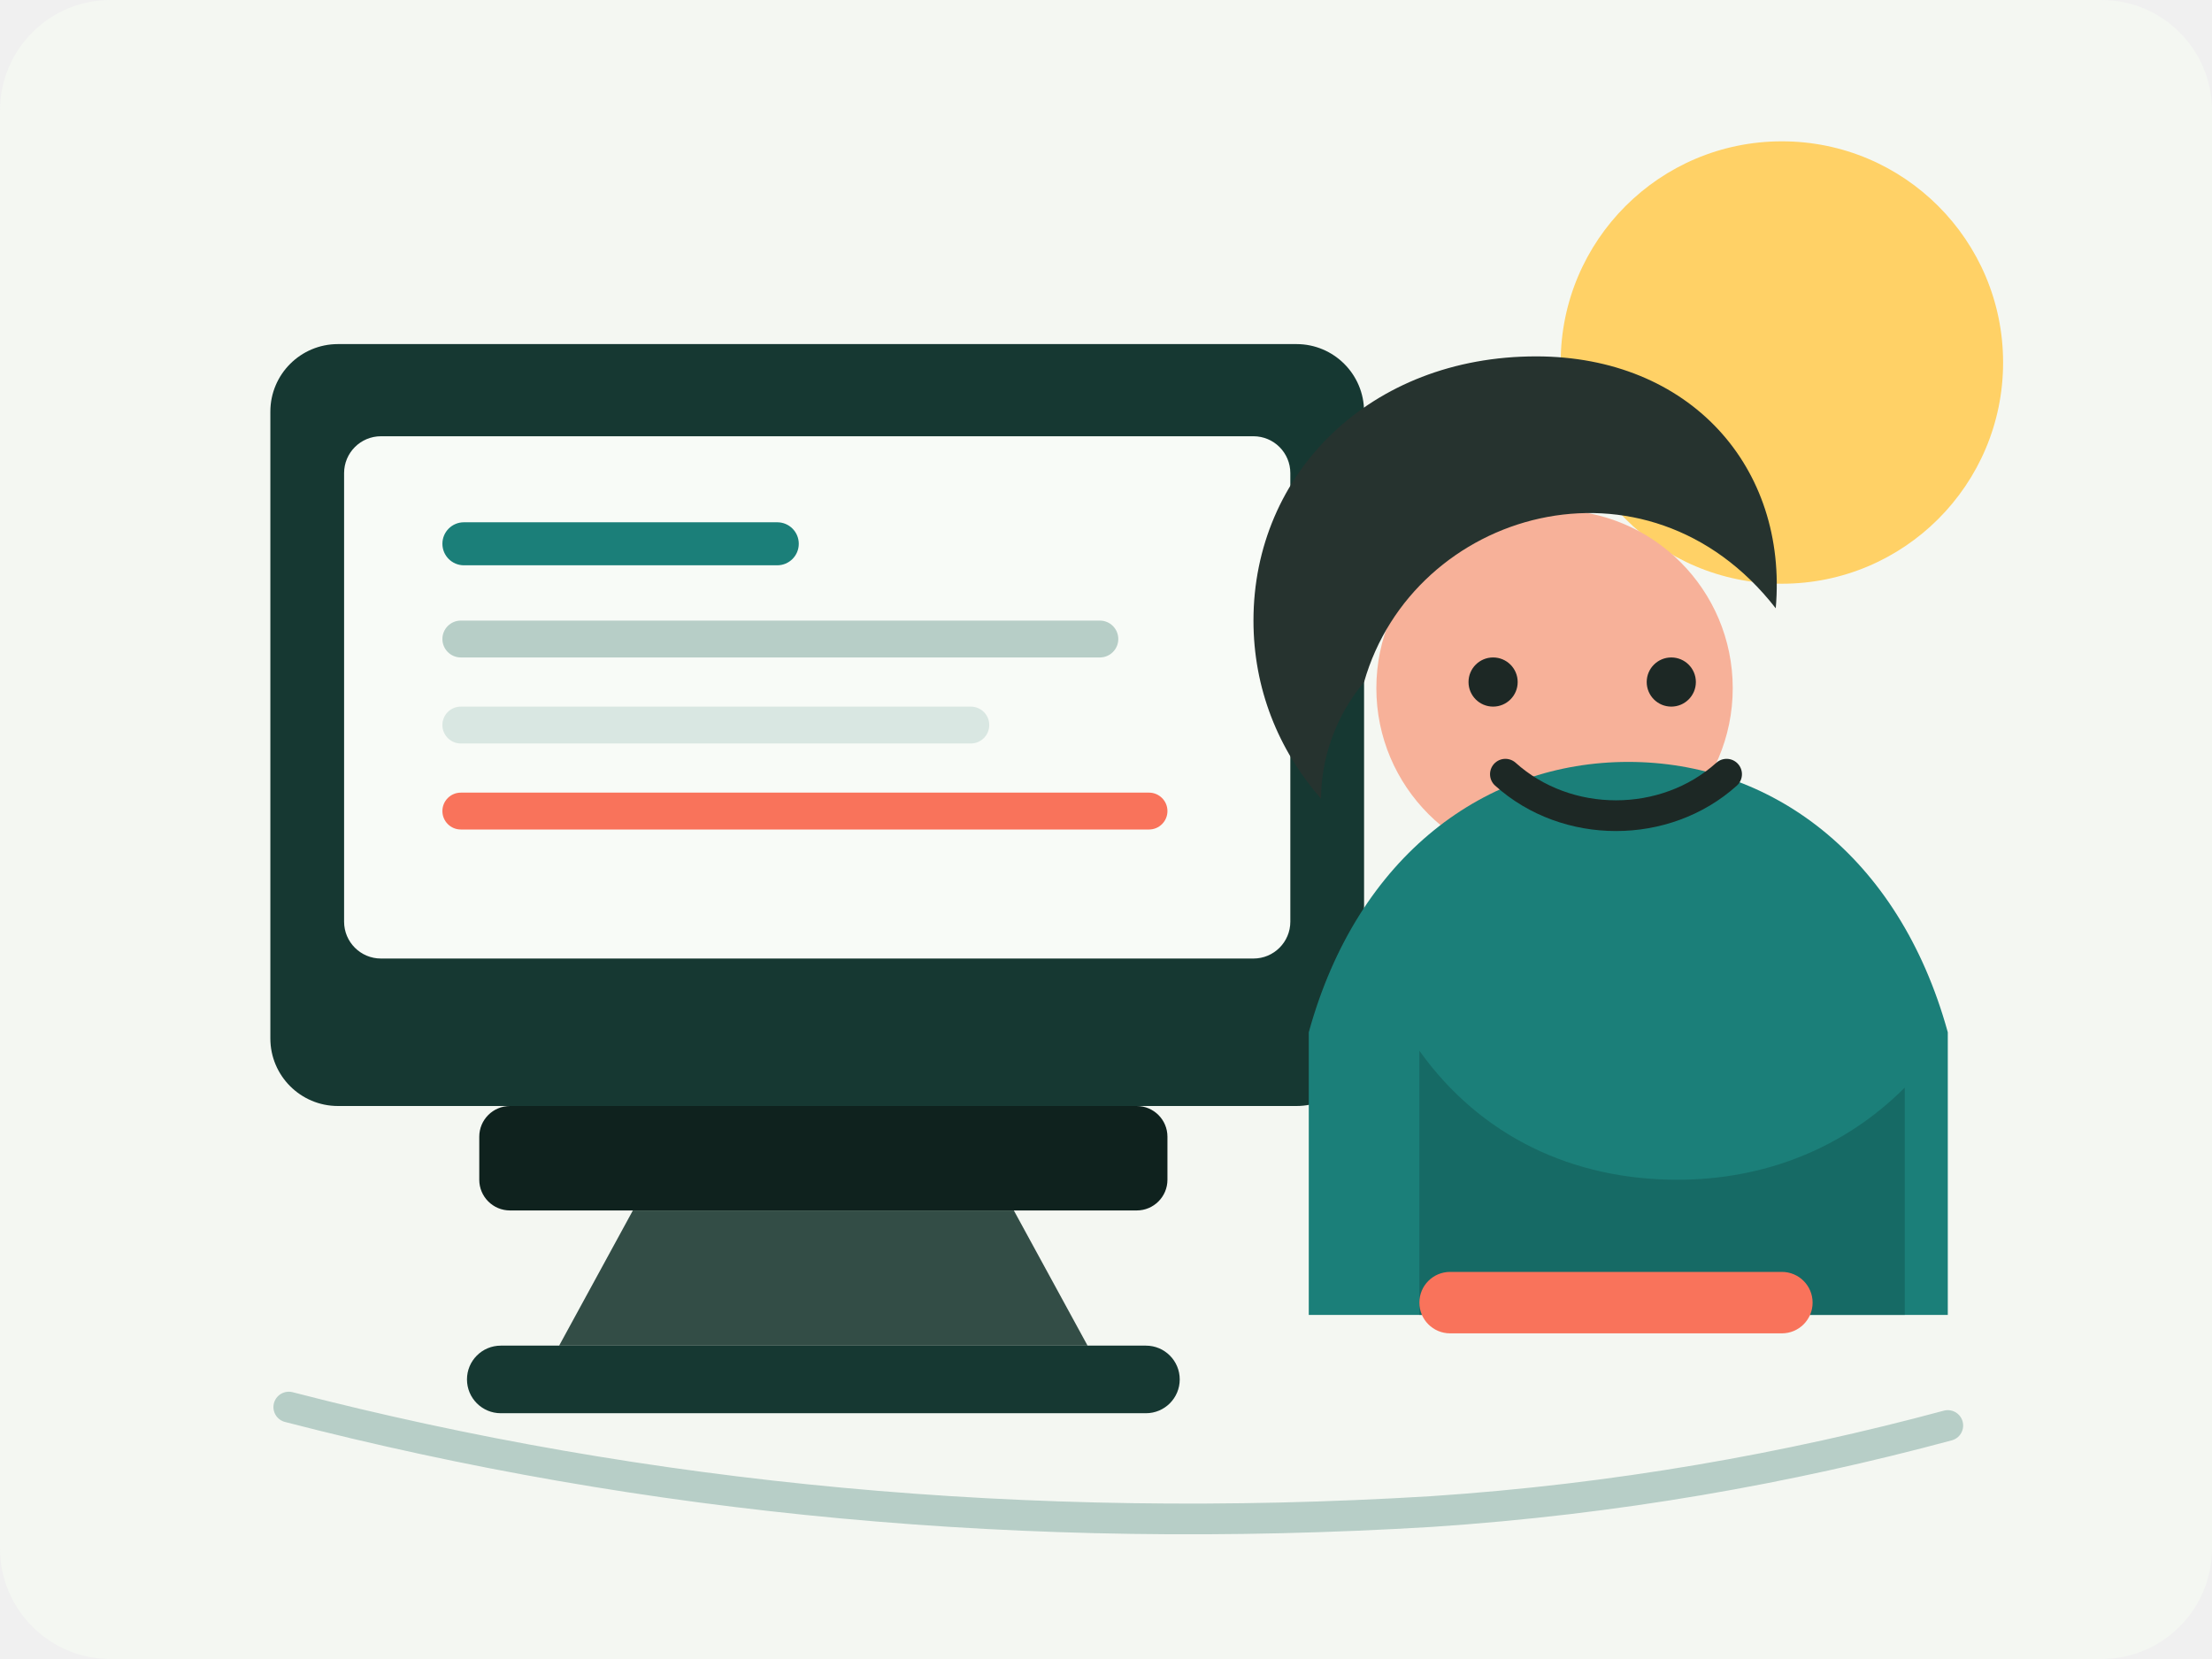
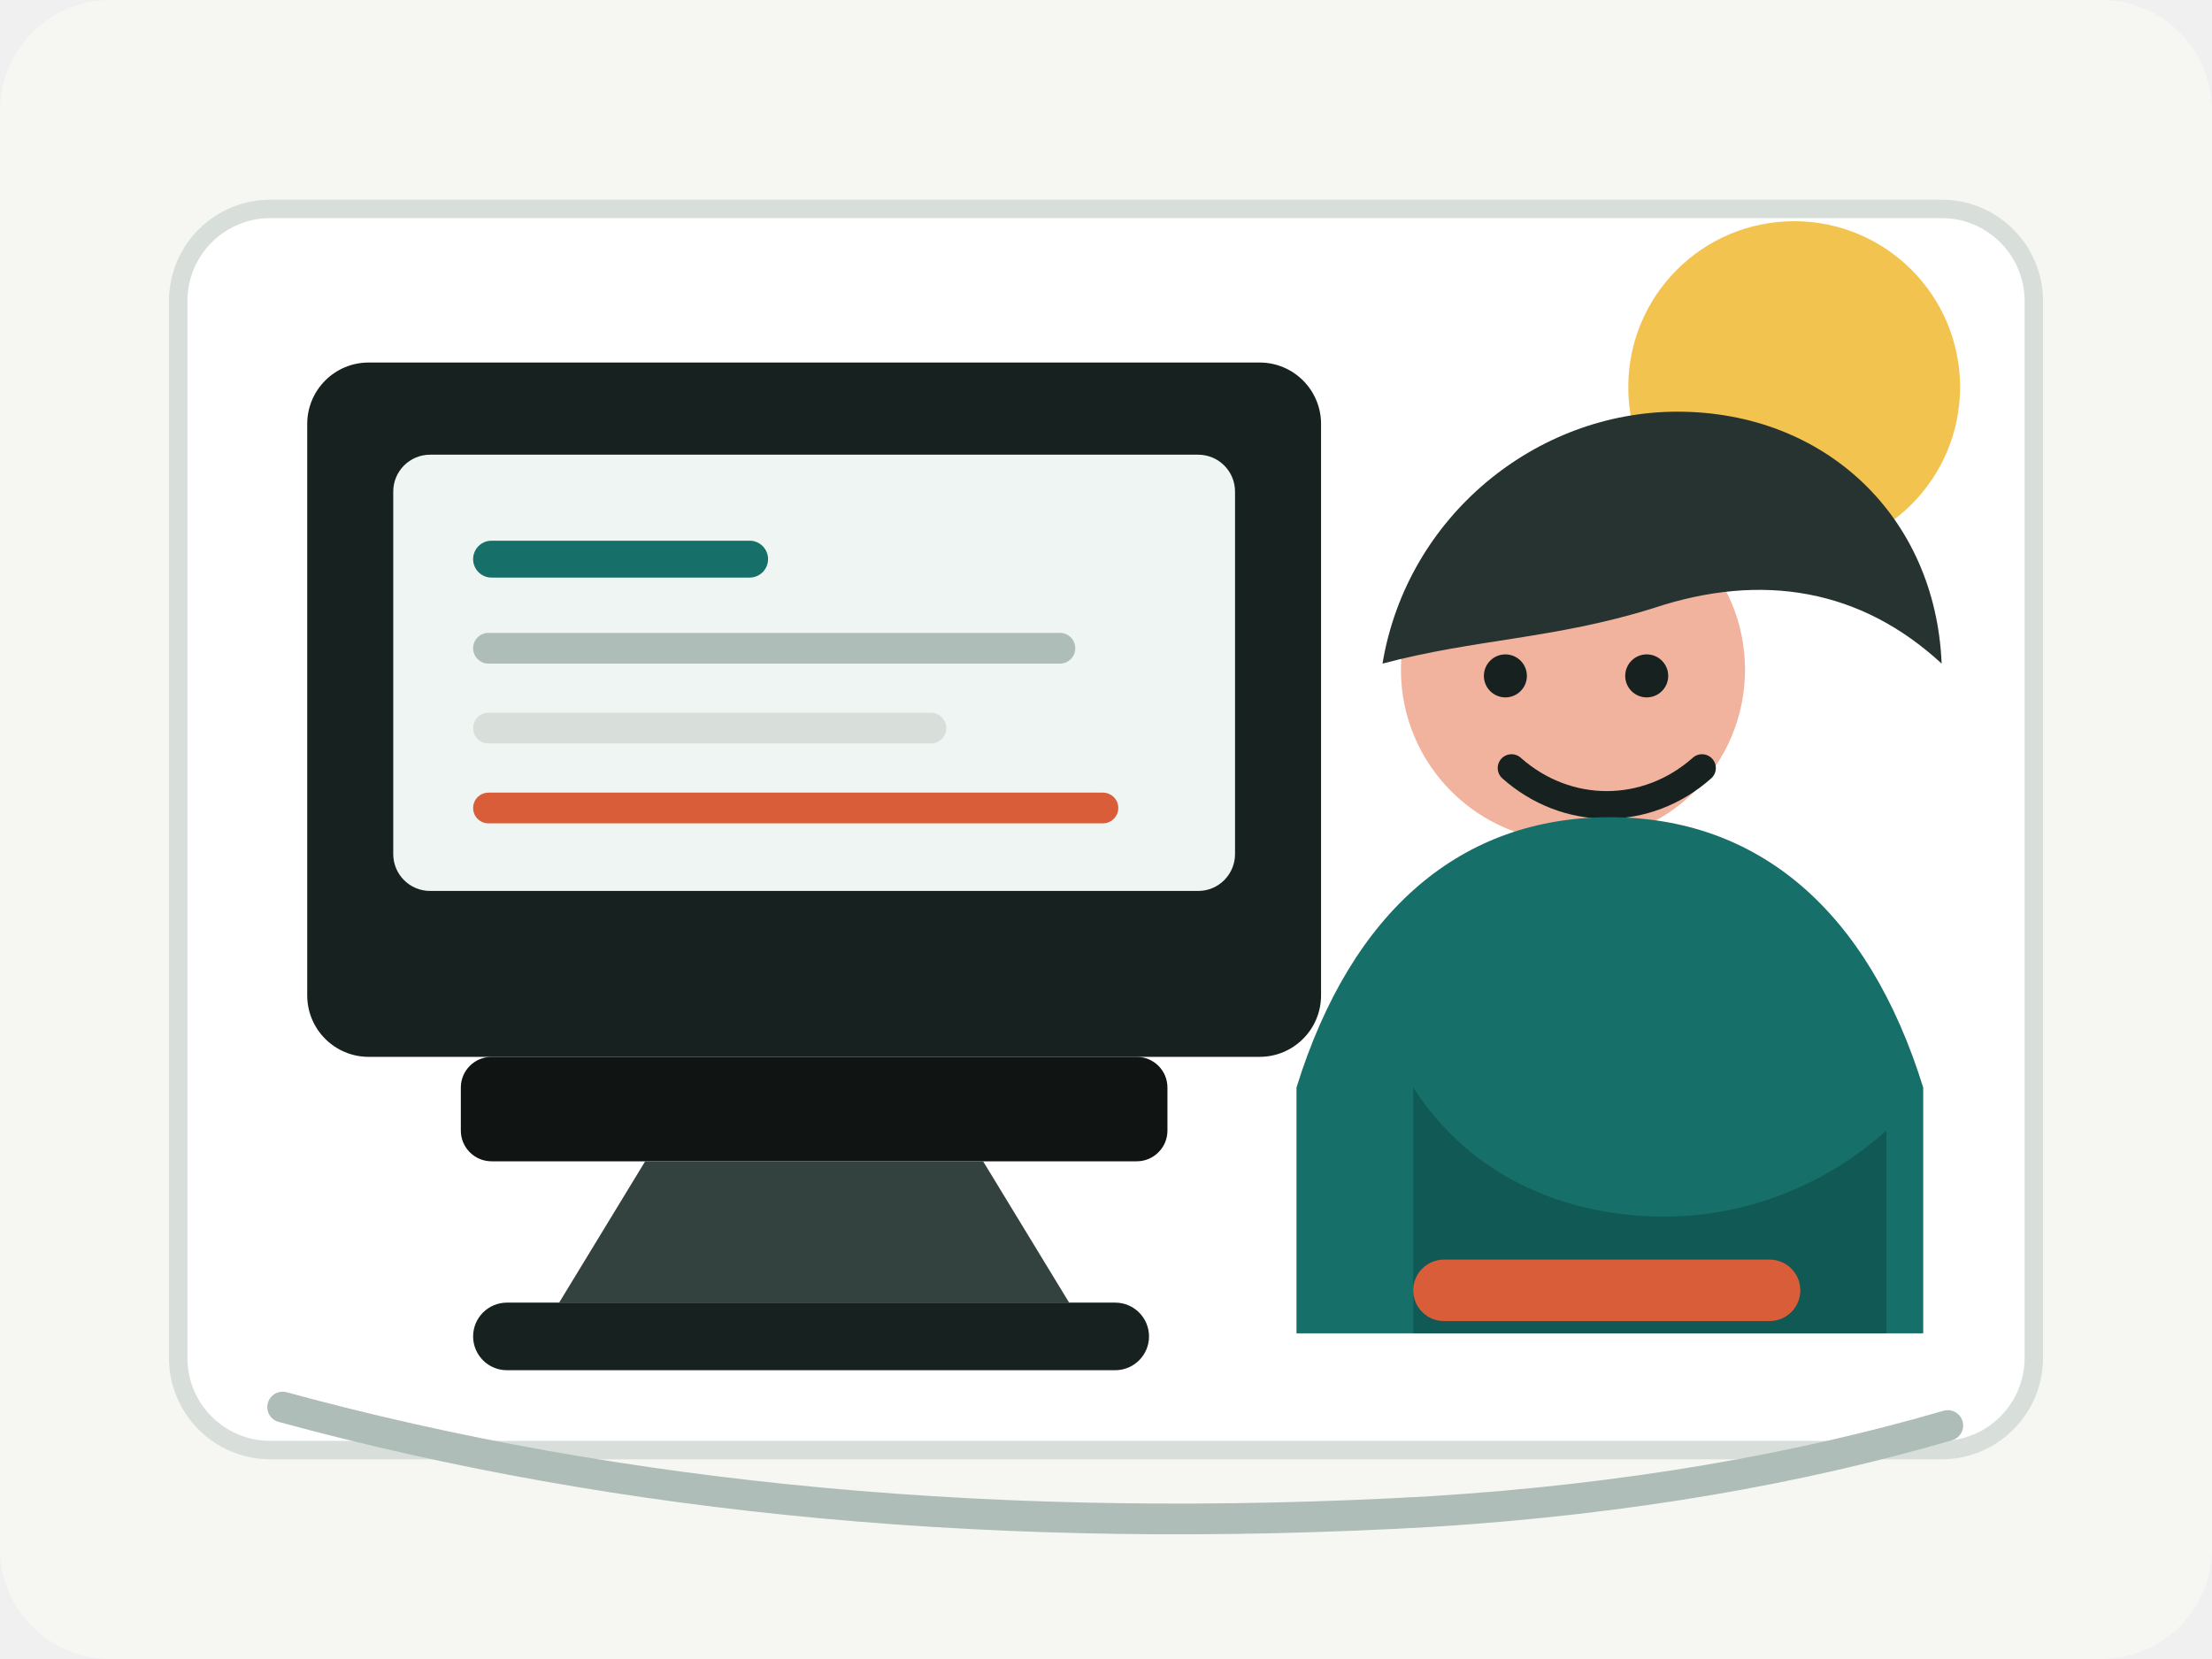
<svg xmlns="http://www.w3.org/2000/svg" viewBox="0 0 720 540" role="img" aria-labelledby="title desc">
-   <rect width="720" height="540" rx="36" fill="#f4f7f2" />
-   <circle cx="580" cy="118" r="72" fill="#ffd166" />
-   <rect x="88" y="112" width="356" height="248" rx="22" fill="#163832" />
-   <rect x="112" y="142" width="308" height="170" rx="12" fill="#f8fbf7" />
-   <rect x="144" y="170" width="116" height="14" rx="7" fill="#1b7f79" />
-   <rect x="144" y="202" width="220" height="12" rx="6" fill="#b7cec7" />
-   <rect x="144" y="230" width="178" height="12" rx="6" fill="#d9e7e2" />
-   <rect x="144" y="258" width="236" height="12" rx="6" fill="#f9735b" />
-   <rect x="156" y="360" width="224" height="34" rx="10" fill="#0f221e" />
-   <path d="M206 394h124l24 44H182z" fill="#334d46" />
-   <rect x="152" y="438" width="232" height="22" rx="11" fill="#163832" />
-   <circle cx="506" cy="224" r="58" fill="#f7b199" />
-   <path d="M444 222c16-56 92-78 134-24 4-46-28-82-78-82-54 0-92 38-92 86 0 22 8 42 22 58 0-12 4-26 14-38z" fill="#26332f" />
-   <path d="M426 336c16-58 58-88 104-88s88 30 104 88v92H426z" fill="#1b7f79" />
-   <path d="M462 342c20 28 50 42 84 42 28 0 54-10 74-30v74H462z" fill="#145f5b" opacity=".65" />
-   <rect x="462" y="414" width="128" height="20" rx="10" fill="#f9735b" />
-   <circle cx="486" cy="222" r="8" fill="#1d2825" />
-   <circle cx="544" cy="222" r="8" fill="#1d2825" />
-   <path d="M490 252c20 18 52 18 72 0" fill="none" stroke="#1d2825" stroke-width="10" stroke-linecap="round" />
-   <path d="M94 458c116 30 240 42 372 34 60-4 116-14 168-28" fill="none" stroke="#b7cec7" stroke-width="10" stroke-linecap="round" />
+   <rect width="720" height="540" rx="36" fill="#f6f7f3" />
+   <rect x="58" y="68" width="604" height="404" rx="30" fill="#ffffff" stroke="#d8dfda" stroke-width="6" />
+   <circle cx="584" cy="126" r="54" fill="#f3c34f" />
+   <rect x="100" y="118" width="330" height="226" rx="20" fill="#17211f" />
+   <rect x="128" y="148" width="274" height="142" rx="12" fill="#eef5f2" />
+   <rect x="154" y="176" width="96" height="12" rx="6" fill="#166f68" />
+   <rect x="154" y="206" width="196" height="10" rx="5" fill="#aebdb8" />
+   <rect x="154" y="232" width="154" height="10" rx="5" fill="#d8dfda" />
+   <rect x="154" y="258" width="210" height="10" rx="5" fill="#d95d39" />
+   <rect x="150" y="344" width="230" height="34" rx="10" fill="#101413" />
+   <path d="M210 378h110l28 46H182z" fill="#33423f" />
+   <rect x="154" y="424" width="220" height="22" rx="11" fill="#17211f" />
+   <circle cx="512" cy="218" r="56" fill="#f1b39d" />
+   <path d="M450 216c8-48 50-82 96-82 48 0 84 34 86 82-26-24-58-30-94-18-32 10-58 10-88 18z" fill="#273330" />
+   <circle cx="490" cy="220" r="7" fill="#17211f" />
+   <circle cx="536" cy="220" r="7" fill="#17211f" />
+   <path d="M492 250c18 16 44 16 62 0" fill="none" stroke="#17211f" stroke-width="9" stroke-linecap="round" />
+   <path d="M422 354c18-58 54-88 102-88s84 30 102 88v80H422z" fill="#166f68" />
+   <path d="M460 354c18 28 48 42 82 42 26 0 52-10 72-28v66H460z" fill="#0f514c" opacity=".72" />
+   <rect x="460" y="410" width="126" height="20" rx="10" fill="#d95d39" />
+   <path d="M92 458c110 30 234 42 374 34 64-4 120-14 168-28" fill="none" stroke="#aebdb8" stroke-width="10" stroke-linecap="round" />
</svg>
